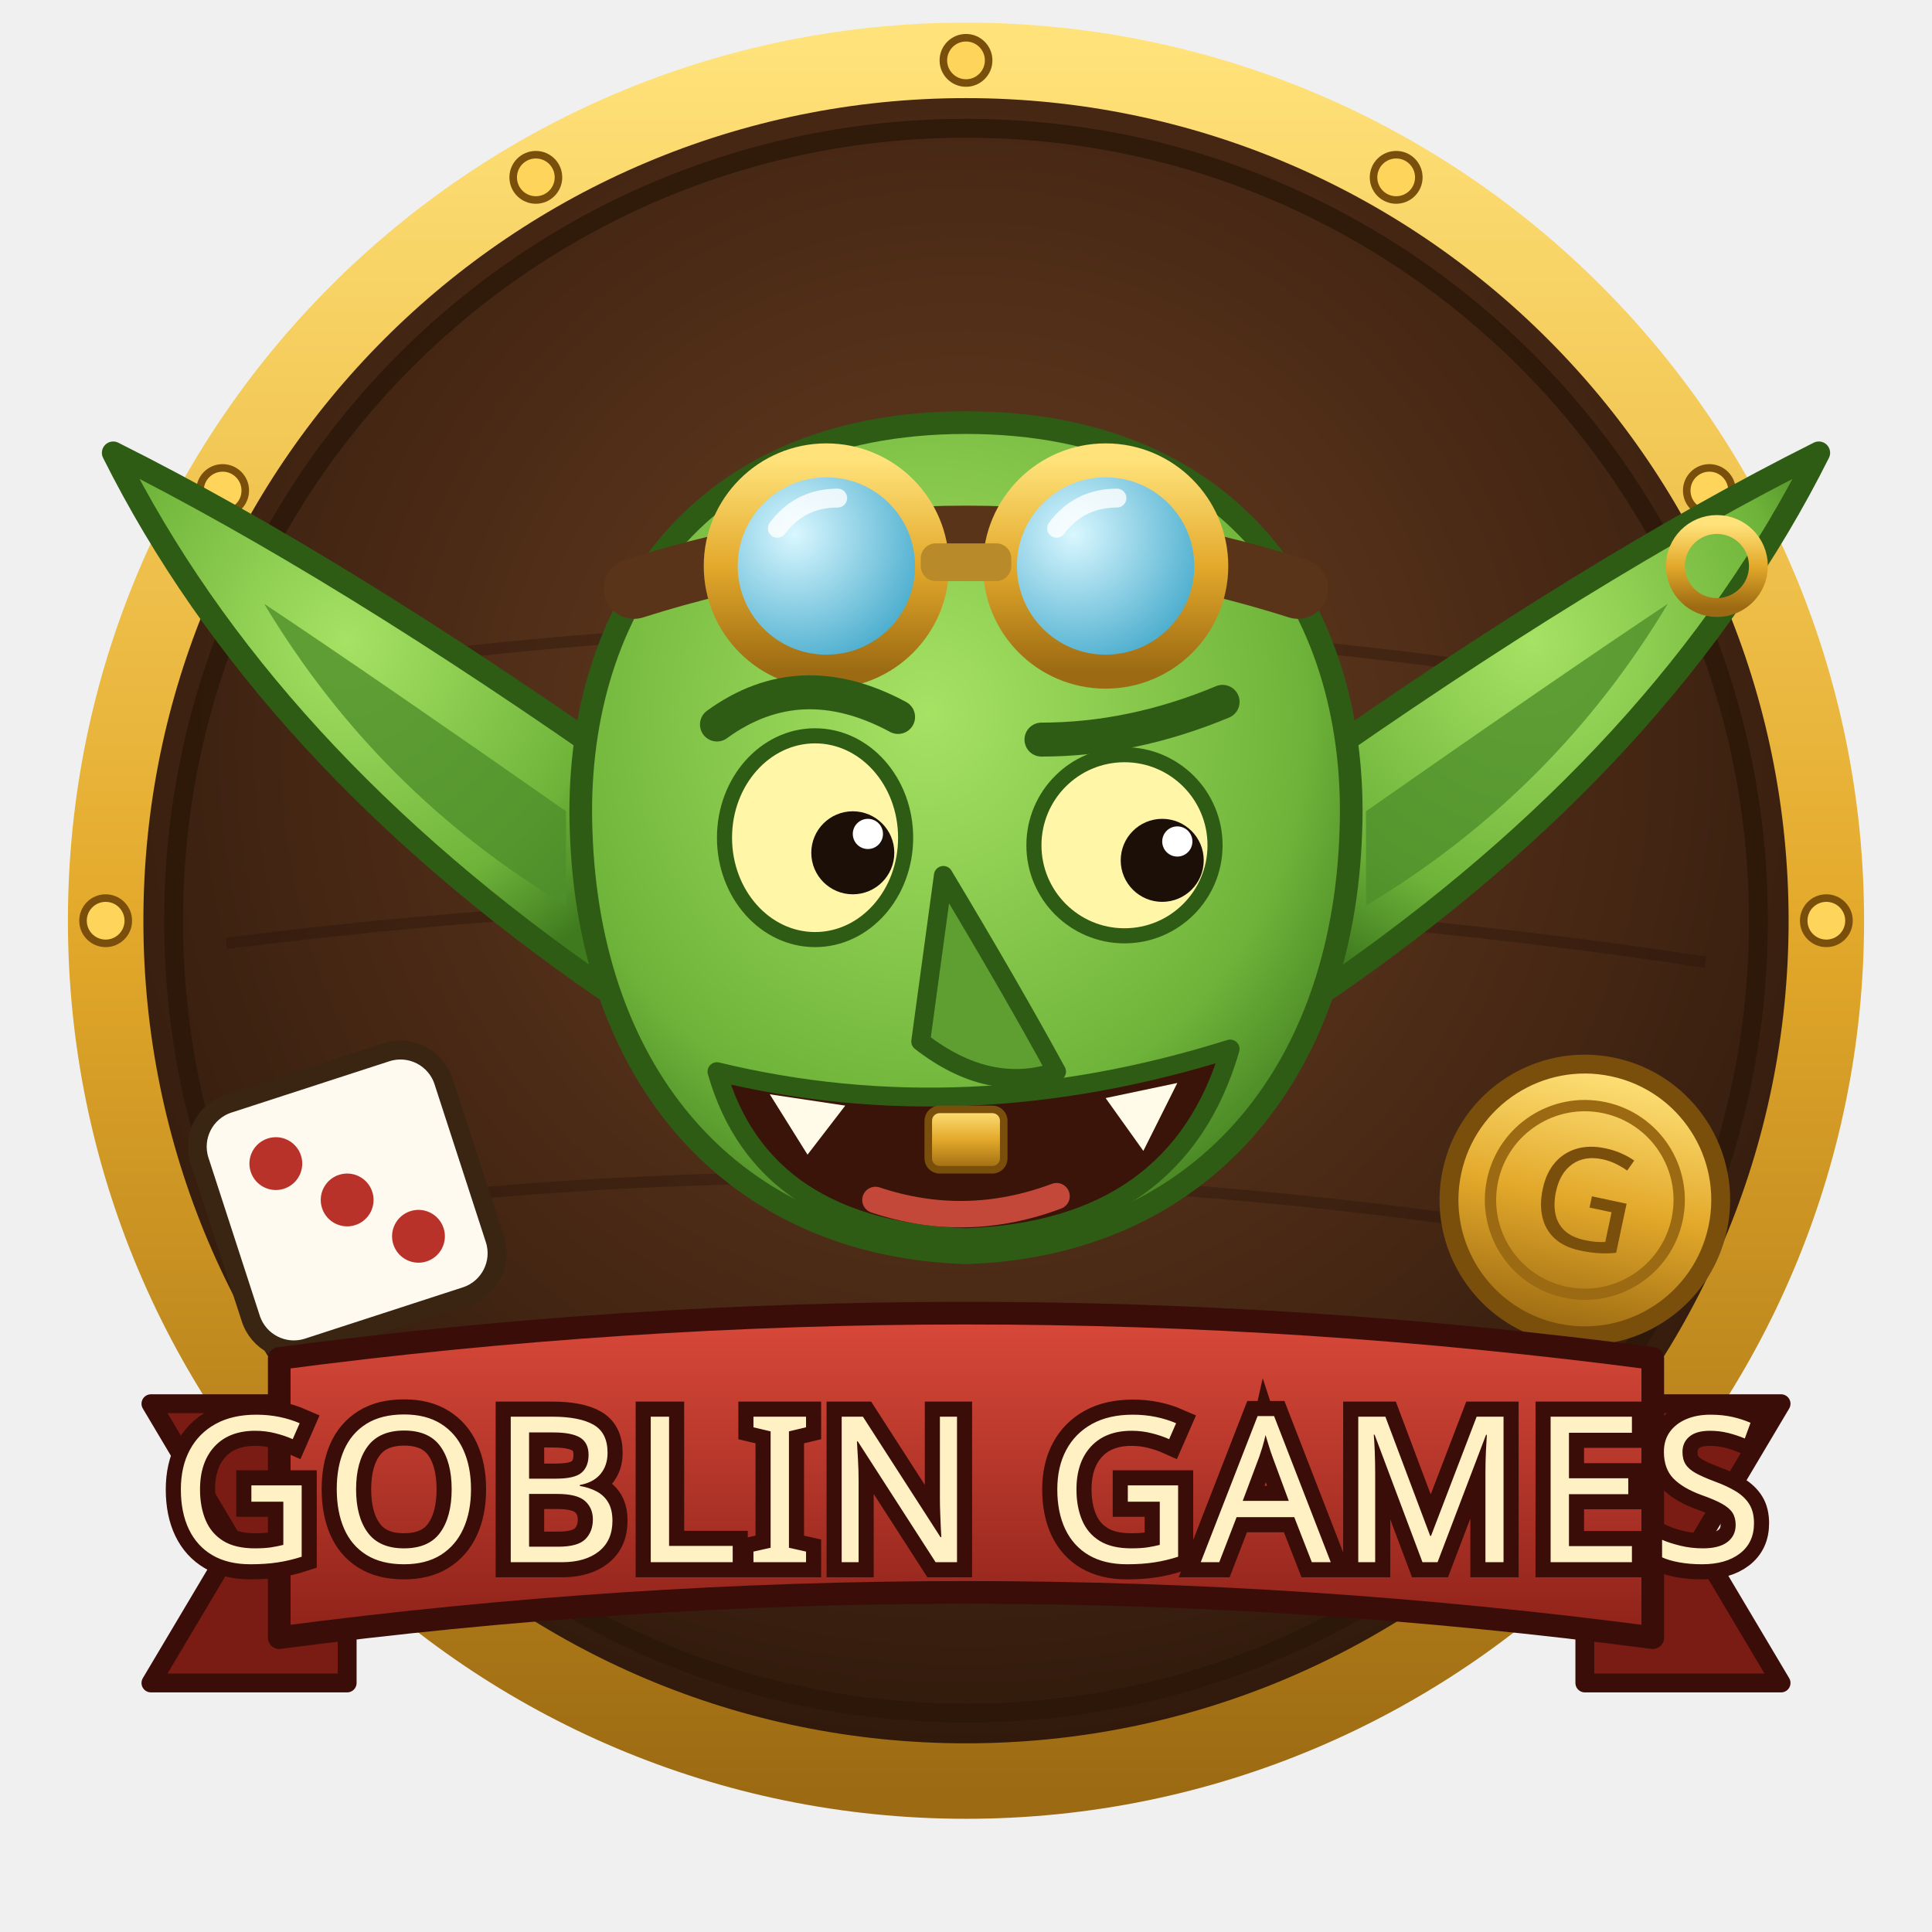
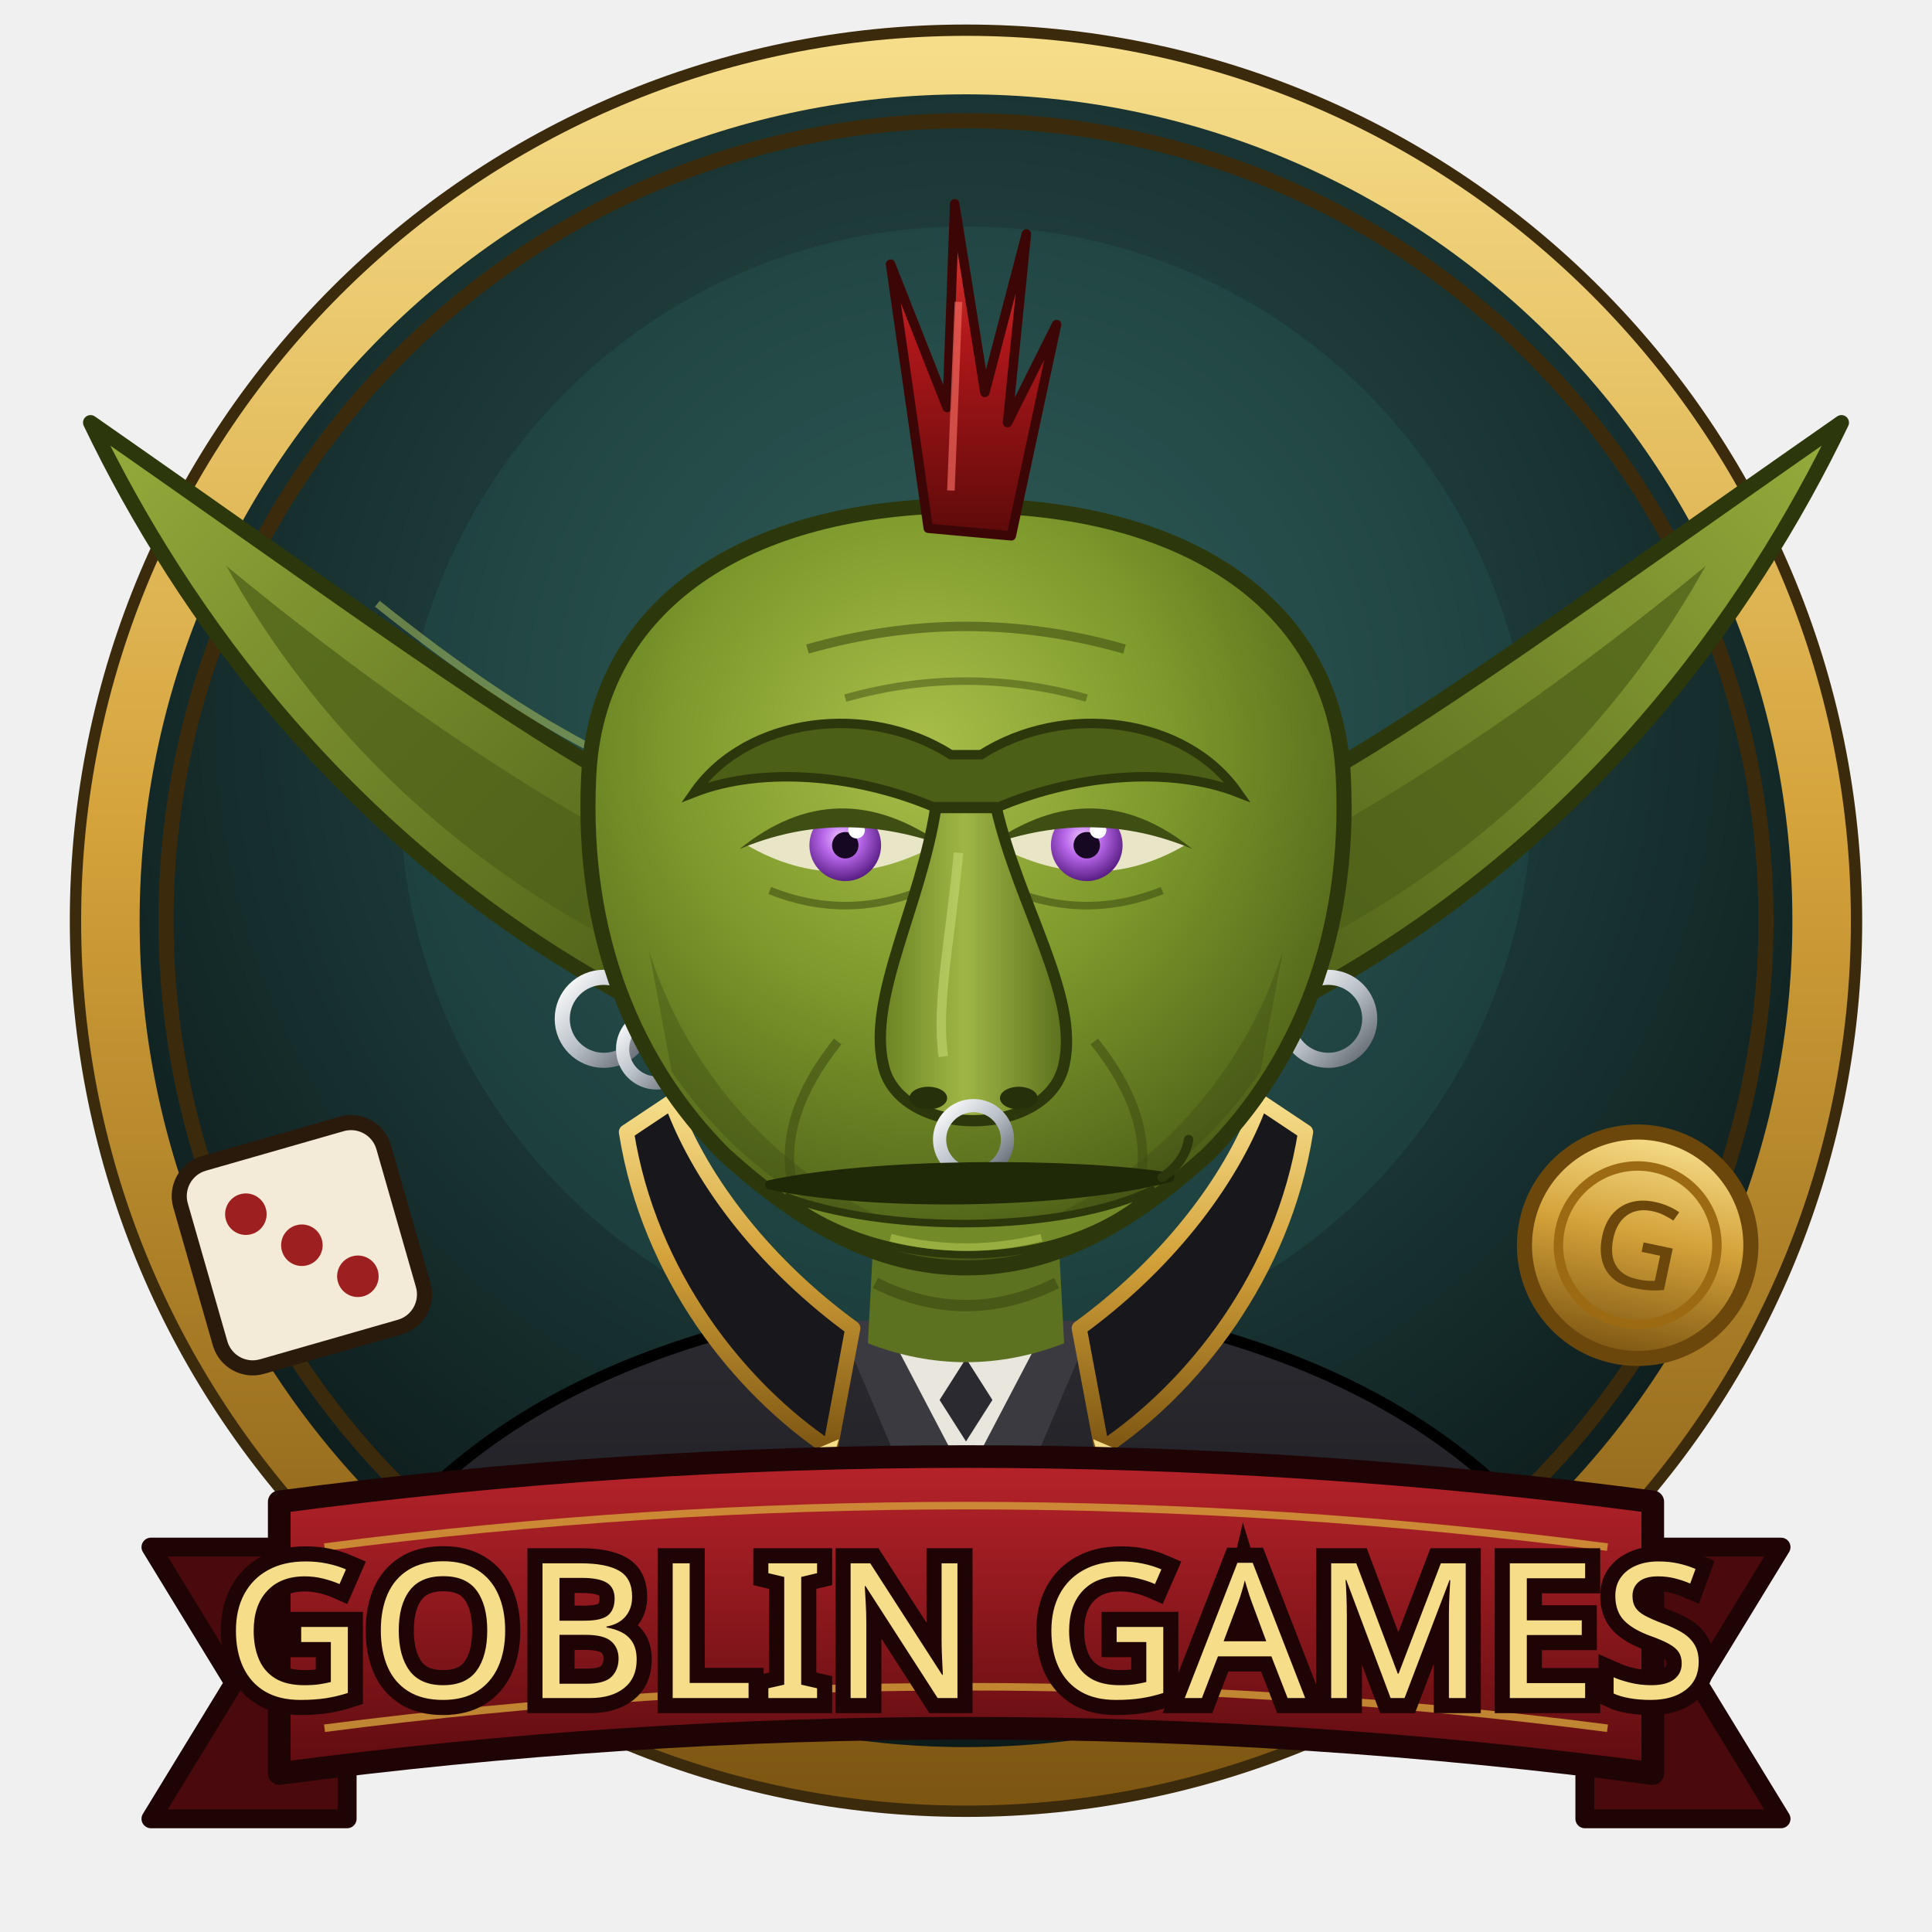
<svg xmlns="http://www.w3.org/2000/svg" viewBox="0 0 512 512" width="512" height="512">
  <defs>
-     <radialGradient id="wood" cx="50%" cy="40%" r="60%">
-       <stop offset="0" stop-color="#6b3f22" />
-       <stop offset="1" stop-color="#2e180b" />
+     <radialGradient id="backdrop" cx="50%" cy="38%" r="65%">
+       <stop offset="0" stop-color="#2f5552" />
+       <stop offset="0.6" stop-color="#173130" />
+       <stop offset="1" stop-color="#0a1414" />
    </radialGradient>
    <linearGradient id="gold" x1="0" y1="0" x2="0" y2="1">
-       <stop offset="0" stop-color="#ffe27a" />
-       <stop offset="0.5" stop-color="#e3a92b" />
-       <stop offset="1" stop-color="#9c6a12" />
+       <stop offset="0" stop-color="#f6dd8a" />
+       <stop offset="0.45" stop-color="#d4a23a" />
+       <stop offset="1" stop-color="#7d5612" />
    </linearGradient>
-     <radialGradient id="skin" cx="45%" cy="35%" r="70%">
-       <stop offset="0" stop-color="#a6e264" />
-       <stop offset="0.7" stop-color="#6fb43a" />
-       <stop offset="1" stop-color="#3f7a1f" />
+     <radialGradient id="skin" cx="44%" cy="32%" r="72%">
+       <stop offset="0" stop-color="#a9be4a" />
+       <stop offset="0.45" stop-color="#7e9a2c" />
+       <stop offset="0.85" stop-color="#55691b" />
+       <stop offset="1" stop-color="#3a4811" />
    </radialGradient>
+     <linearGradient id="earSkin" x1="0" y1="0" x2="1" y2="1">
+       <stop offset="0" stop-color="#97ad3c" />
+       <stop offset="1" stop-color="#4f6219" />
+     </linearGradient>
+     <linearGradient id="earSkinR" x1="1" y1="0" x2="0" y2="1">
+       <stop offset="0" stop-color="#97ad3c" />
+       <stop offset="1" stop-color="#4f6219" />
+     </linearGradient>
+     <linearGradient id="nose" x1="0" y1="0" x2="1" y2="0">
+       <stop offset="0" stop-color="#6a8222" />
+       <stop offset="0.45" stop-color="#9fb646" />
+       <stop offset="1" stop-color="#5a6f1c" />
+     </linearGradient>
+     <linearGradient id="coat" x1="0" y1="0" x2="0" y2="1">
+       <stop offset="0" stop-color="#2a2a30" />
+       <stop offset="1" stop-color="#0c0c10" />
+     </linearGradient>
+     <linearGradient id="mohawk" x1="0" y1="1" x2="0" y2="0">
+       <stop offset="0" stop-color="#5e0a0a" />
+       <stop offset="0.6" stop-color="#b0171a" />
+       <stop offset="1" stop-color="#e2433a" />
+     </linearGradient>
+     <radialGradient id="iris" cx="45%" cy="40%" r="60%">
+       <stop offset="0" stop-color="#f0c6ff" />
+       <stop offset="0.45" stop-color="#b766e8" />
+       <stop offset="1" stop-color="#5a1f86" />
+     </radialGradient>
+     <linearGradient id="silver" x1="0" y1="0" x2="1" y2="1">
+       <stop offset="0" stop-color="#ffffff" />
+       <stop offset="0.5" stop-color="#b9c0c8" />
+       <stop offset="1" stop-color="#5d646c" />
+     </linearGradient>
    <linearGradient id="ribbon" x1="0" y1="0" x2="0" y2="1">
-       <stop offset="0" stop-color="#d9493a" />
-       <stop offset="1" stop-color="#8e2219" />
+       <stop offset="0" stop-color="#b8232a" />
+       <stop offset="1" stop-color="#5e0c10" />
    </linearGradient>
-     <radialGradient id="glass" cx="35%" cy="35%" r="70%">
-       <stop offset="0" stop-color="#d9f7ff" />
-       <stop offset="1" stop-color="#3fa7c9" />
-     </radialGradient>
+     <clipPath id="badge">
+       <circle cx="256" cy="244" r="212" />
+     </clipPath>
  </defs>
-   <circle cx="256" cy="244" r="228" fill="url(#wood)" stroke="url(#gold)" stroke-width="20" />
-   <circle cx="256" cy="244" r="210" fill="none" stroke="#2a1608" stroke-width="5" opacity="0.8" />
-   <g fill="#ffd45a" stroke="#7a4f0c" stroke-width="2">
-     <circle cx="256" cy="16" r="6" />
-     <circle cx="370" cy="47" r="6" />
-     <circle cx="453" cy="130" r="6" />
-     <circle cx="484" cy="244" r="6" />
-     <circle cx="142" cy="47" r="6" />
-     <circle cx="59" cy="130" r="6" />
-     <circle cx="28" cy="244" r="6" />
+   <circle cx="256" cy="244" r="228" fill="url(#backdrop)" stroke="url(#gold)" stroke-width="18" />
+   <circle cx="256" cy="244" r="212" fill="none" stroke="#3b2a0c" stroke-width="4" />
+   <circle cx="256" cy="244" r="236" fill="none" stroke="#3b2a0c" stroke-width="3" />
+   <circle cx="256" cy="210" r="150" fill="#3fa39a" opacity="0.10" />
+   <g clip-path="url(#badge)">
+     <path d="M60 520 C70 420 120 372 196 352 L316 352 C392 372 442 420 452 520 Z" fill="url(#coat)" stroke="#000" stroke-width="3" />
+     <path d="M222 350 L256 430 L290 350 Z" fill="#3a3a40" />
+     <path d="M234 350 L256 392 L278 350 Z" fill="#e8e6dd" />
+     <path d="M256 360 L249 371 L256 382 L263 371 Z" fill="#2a2a30" />
+     <path d="M226 352 C204 336 186 314 178 292 L166 300 C172 338 196 368 220 384 Z" fill="#18181c" stroke="url(#gold)" stroke-width="4" stroke-linejoin="round" />
+     <path d="M286 352 C308 336 326 314 334 292 L346 300 C340 338 316 368 292 384 Z" fill="#18181c" stroke="url(#gold)" stroke-width="4" stroke-linejoin="round" />
+     <path d="M220 384 L196 470 L150 430 C170 410 196 394 220 384 Z" fill="#1d1d22" stroke="url(#gold)" stroke-width="3" />
+     <path d="M292 384 L316 470 L362 430 C342 410 316 394 292 384 Z" fill="#1d1d22" stroke="url(#gold)" stroke-width="3" />
+     <path d="M174 432 Q188 414 206 410 Q196 426 186 444" fill="none" stroke="#c9a646" stroke-width="2.5" />
+     <path d="M338 432 Q324 414 306 410 Q316 426 326 444" fill="none" stroke="#c9a646" stroke-width="2.5" />
+     <circle cx="242" cy="452" r="4" fill="url(#gold)" />
+     <circle cx="270" cy="452" r="4" fill="url(#gold)" />
+     <path d="M232 318 L230 356 Q256 366 282 356 L280 318 Z" fill="#5c7220" />
+     <path d="M232 340 Q256 352 280 340" fill="none" stroke="#3a4811" stroke-width="3" opacity="0.6" />
  </g>
-   <g stroke="#24120a" stroke-width="3" fill="none" opacity="0.35">
-     <path d="M70 180 Q256 150 442 185" />
-     <path d="M60 250 Q256 225 452 255" />
-     <path d="M90 320 Q256 300 430 330" />
+   <path d="M170 210 C136 192 90 158 24 112 C48 162 92 224 166 264 Z" fill="url(#earSkin)" stroke="#2c380c" stroke-width="4" stroke-linejoin="round" />
+   <path d="M160 220 C128 202 94 178 60 150 C80 186 112 222 160 248 Z" fill="#4d6018" opacity="0.75" />
+   <path d="M100 160 C120 176 140 190 160 200" fill="none" stroke="#b5c95e" stroke-width="2" opacity="0.5" />
+   <path d="M342 210 C376 192 422 158 488 112 C464 162 420 224 346 264 Z" fill="url(#earSkinR)" stroke="#2c380c" stroke-width="4" stroke-linejoin="round" />
+   <path d="M352 220 C384 202 418 178 452 150 C432 186 400 222 352 248 Z" fill="#4d6018" opacity="0.75" />
+   <circle cx="160" cy="270" r="11" fill="none" stroke="url(#silver)" stroke-width="4" />
+   <circle cx="174" cy="278" r="9" fill="none" stroke="url(#silver)" stroke-width="3.5" />
+   <circle cx="352" cy="270" r="11" fill="none" stroke="url(#silver)" stroke-width="4" />
+   <path d="M256 134 C314 134 354 160 356 206 C358 248 344 282 320 306 C300 324 280 336 256 336 C232 336 212 324 192 306 C168 282 154 248 156 206 C158 160 198 134 256 134 Z" fill="url(#skin)" stroke="#2c380c" stroke-width="4" />
+   <path d="M172 252 C184 290 214 318 248 328 C222 328 196 310 178 284 Z" fill="#3a4811" opacity="0.35" />
+   <path d="M340 252 C328 290 298 318 264 328 C290 328 316 310 334 284 Z" fill="#3a4811" opacity="0.35" />
+   <path d="M214 172 Q256 160 298 172" fill="none" stroke="#3f4e12" stroke-width="2.5" opacity="0.6" />
+   <path d="M224 185 Q256 176 288 185" fill="none" stroke="#3f4e12" stroke-width="2" opacity="0.5" />
+   <path d="M246 140 L236 70 L251 108 L253 54 L261 104 L272 62 L267 112 L280 86 L268 142 Z" fill="url(#mohawk)" stroke="#3d0606" stroke-width="2.5" stroke-linejoin="round" />
+   <path d="M252 130 L254 80" stroke="#f0675c" stroke-width="2" opacity="0.7" />
+   <path d="M184 210 C198 190 230 186 252 200 L260 200 C282 186 314 190 328 210 C310 203 284 205 262 215 L250 215 C228 205 202 203 184 210 Z" fill="#4c5f17" stroke="#2c380c" stroke-width="2.5" />
+   <path d="M198 224 Q222 208 248 224 Q222 238 198 224 Z" fill="#e9e6c8" />
+   <path d="M264 224 Q290 208 314 224 Q290 238 264 224 Z" fill="#e9e6c8" />
+   <circle cx="224" cy="224" r="9.5" fill="url(#iris)" />
+   <circle cx="288" cy="224" r="9.5" fill="url(#iris)" />
+   <circle cx="224" cy="224" r="3.5" fill="#160822" />
+   <circle cx="288" cy="224" r="3.5" fill="#160822" />
+   <circle cx="227" cy="220" r="2.2" fill="#ffffff" />
+   <circle cx="291" cy="220" r="2.2" fill="#ffffff" />
+   <path d="M196 225 Q222 204 250 224 Q222 214 196 225 Z" fill="#3f4e12" />
+   <path d="M262 224 Q290 204 316 225 Q290 214 262 224 Z" fill="#3f4e12" />
+   <path d="M204 236 Q224 244 244 236" fill="none" stroke="#3f4e12" stroke-width="2" opacity="0.6" />
+   <path d="M268 236 Q288 244 308 236" fill="none" stroke="#3f4e12" stroke-width="2" opacity="0.6" />
+   <path d="M248 214 C244 240 230 264 234 282 C238 302 278 302 282 282 C286 264 270 240 264 214 Z" fill="url(#nose)" stroke="#2c380c" stroke-width="3" stroke-linejoin="round" />
+   <path d="M254 226 C252 248 248 266 250 280" fill="none" stroke="#c4d872" stroke-width="2.5" opacity="0.6" />
+   <ellipse cx="246" cy="291" rx="5" ry="3" fill="#26300a" />
+   <ellipse cx="270" cy="291" rx="5" ry="3" fill="#26300a" />
+   <circle cx="258" cy="302" r="9" fill="none" stroke="url(#silver)" stroke-width="3.5" />
+   <path d="M222 276 Q206 296 210 314" fill="none" stroke="#3f4e12" stroke-width="2.5" opacity="0.6" />
+   <path d="M290 276 Q306 296 302 314" fill="none" stroke="#3f4e12" stroke-width="2.5" opacity="0.6" />
+   <path d="M204 314 C232 308 284 308 310 312 C284 319 232 320 204 314 Z" fill="#1f2908" stroke="#1f2908" stroke-width="2.5" stroke-linejoin="round" />
+   <path d="M208 317 C234 338 282 338 306 315 C282 327 234 327 208 317 Z" fill="#738a29" stroke="#2c380c" stroke-width="2" />
+   <path d="M236 328 Q256 333 276 328" fill="none" stroke="#a9be4a" stroke-width="2" opacity="0.7" />
+   <path d="M308 312 Q314 308 315 302" fill="none" stroke="#2c380c" stroke-width="2.5" stroke-linecap="round" />
+   <g transform="translate(80 330) rotate(-16)">
+     <rect x="-28" y="-28" width="56" height="56" rx="9" fill="#f3ead8" stroke="#2a1a0c" stroke-width="4" />
+     <circle cx="-12" cy="-12" r="5.5" fill="#9e1f1f" />
+     <circle cx="0" cy="0" r="5.5" fill="#9e1f1f" />
+     <circle cx="12" cy="12" r="5.5" fill="#9e1f1f" />
  </g>
-   <path d="M168 205 Q90 150 30 120 Q70 200 160 262 Z" fill="url(#skin)" stroke="#2f5c15" stroke-width="6" stroke-linejoin="round" />
-   <path d="M150 215 Q100 180 70 160 Q100 210 150 240 Z" fill="#4f8f2a" opacity="0.8" />
-   <path d="M344 205 Q422 150 482 120 Q442 200 352 262 Z" fill="url(#skin)" stroke="#2f5c15" stroke-width="6" stroke-linejoin="round" />
-   <path d="M362 215 Q412 180 442 160 Q412 210 362 240 Z" fill="#4f8f2a" opacity="0.8" />
-   <circle cx="455" cy="150" r="11" fill="none" stroke="url(#gold)" stroke-width="5" />
-   <path d="M256 112 C330 112 360 165 358 220 C356 285 318 330 256 332 C194 330 156 285 154 220 C152 165 182 112 256 112 Z" fill="url(#skin)" stroke="#2f5c15" stroke-width="6" />
-   <path d="M168 156 Q256 128 344 156" fill="none" stroke="#5a3418" stroke-width="16" stroke-linecap="round" />
-   <circle cx="219" cy="150" r="28" fill="url(#glass)" stroke="url(#gold)" stroke-width="9" />
-   <circle cx="293" cy="150" r="28" fill="url(#glass)" stroke="url(#gold)" stroke-width="9" />
-   <rect x="244" y="144" width="24" height="10" rx="4" fill="#b88a2a" />
-   <path d="M206 140 Q212 132 222 132" stroke="#ffffff" stroke-width="5" fill="none" stroke-linecap="round" opacity="0.8" />
-   <path d="M280 140 Q286 132 296 132" stroke="#ffffff" stroke-width="5" fill="none" stroke-linecap="round" opacity="0.8" />
-   <path d="M190 192 Q212 176 238 190" stroke="#2f5c15" stroke-width="9" fill="none" stroke-linecap="round" />
-   <path d="M276 196 Q300 196 324 186" stroke="#2f5c15" stroke-width="9" fill="none" stroke-linecap="round" />
-   <ellipse cx="216" cy="222" rx="24" ry="27" fill="#fff6a8" stroke="#2f5c15" stroke-width="4" />
-   <ellipse cx="298" cy="224" rx="24" ry="24" fill="#fff6a8" stroke="#2f5c15" stroke-width="4" />
-   <circle cx="226" cy="226" r="11" fill="#1b0f08" />
-   <circle cx="308" cy="228" r="11" fill="#1b0f08" />
-   <circle cx="230" cy="221" r="4" fill="#ffffff" />
-   <circle cx="312" cy="223" r="4" fill="#ffffff" />
-   <path d="M250 232 Q268 262 280 284 Q262 290 244 276 Z" fill="#5f9f31" stroke="#2f5c15" stroke-width="5" stroke-linejoin="round" />
-   <path d="M190 284 Q256 300 326 278 Q312 326 256 328 Q202 326 190 284 Z" fill="#3a1408" stroke="#2f5c15" stroke-width="5" stroke-linejoin="round" />
-   <path d="M204 290 L214 306 L224 293 Z" fill="#fffbe8" />
-   <path d="M293 291 L303 305 L312 287 Z" fill="#fffbe8" />
-   <rect x="246" y="294" width="20" height="16" rx="3" fill="url(#gold)" stroke="#7a4f0c" stroke-width="2" />
-   <path d="M232 318 Q256 326 280 317" stroke="#c4483a" stroke-width="7" fill="none" stroke-linecap="round" />
-   <g transform="translate(92 318) rotate(-18)">
-     <rect x="-34" y="-34" width="68" height="68" rx="12" fill="#fffaf0" stroke="#3a2412" stroke-width="5" />
-     <circle cx="-15" cy="-15" r="7" fill="#b8322a" />
-     <circle cx="0" cy="0" r="7" fill="#b8322a" />
-     <circle cx="15" cy="15" r="7" fill="#b8322a" />
+   <g transform="translate(434 330) rotate(12)">
+     <circle r="30" fill="url(#gold)" stroke="#6b470c" stroke-width="4" />
+     <circle r="21" fill="none" stroke="#9c6a12" stroke-width="2.5" />
+     <text x="0" y="11" text-anchor="middle" font-family="Luckiest Guy" font-size="32" fill="#6b470c">G</text>
  </g>
-   <g transform="translate(420 318) rotate(12)">
-     <circle r="36" fill="url(#gold)" stroke="#7a4f0c" stroke-width="5" />
-     <circle r="25" fill="none" stroke="#9c6a12" stroke-width="3" />
-     <text x="0" y="13" text-anchor="middle" font-family="Luckiest Guy" font-size="38" fill="#7a4f0c">G</text>
-   </g>
-   <path d="M40 372 L92 372 L92 446 L40 446 L62 409 Z" fill="#7a1c14" stroke="#3a0d08" stroke-width="5" stroke-linejoin="round" />
-   <path d="M472 372 L420 372 L420 446 L472 446 L450 409 Z" fill="#7a1c14" stroke="#3a0d08" stroke-width="5" stroke-linejoin="round" />
-   <path d="M74 360 Q256 336 438 360 L438 434 Q256 410 74 434 Z" fill="url(#ribbon)" stroke="#3a0d08" stroke-width="6" stroke-linejoin="round" />
-   <text x="256" y="414" text-anchor="middle" font-family="Luckiest Guy" font-size="54" fill="#fff1c4" stroke="#3a0d08" stroke-width="8" paint-order="stroke" letter-spacing="2">GOBLIN GAMES</text>
+   <path d="M40 410 L92 410 L92 482 L40 482 L62 446 Z" fill="#4a090c" stroke="#1e0405" stroke-width="5" stroke-linejoin="round" />
+   <path d="M472 410 L420 410 L420 482 L472 482 L450 446 Z" fill="#4a090c" stroke="#1e0405" stroke-width="5" stroke-linejoin="round" />
+   <path d="M74 398 Q256 374 438 398 L438 470 Q256 446 74 470 Z" fill="url(#ribbon)" stroke="#1e0405" stroke-width="6" stroke-linejoin="round" />
+   <path d="M86 410 Q256 388 426 410" fill="none" stroke="#d4a23a" stroke-width="2" opacity="0.8" />
+   <path d="M86 458 Q256 436 426 458" fill="none" stroke="#d4a23a" stroke-width="2" opacity="0.8" />
+   <text x="256" y="450" text-anchor="middle" font-family="Luckiest Guy" font-size="50" fill="#f6dd8a" stroke="#1e0405" stroke-width="8" paint-order="stroke" letter-spacing="2">GOBLIN GAMES</text>
</svg>
